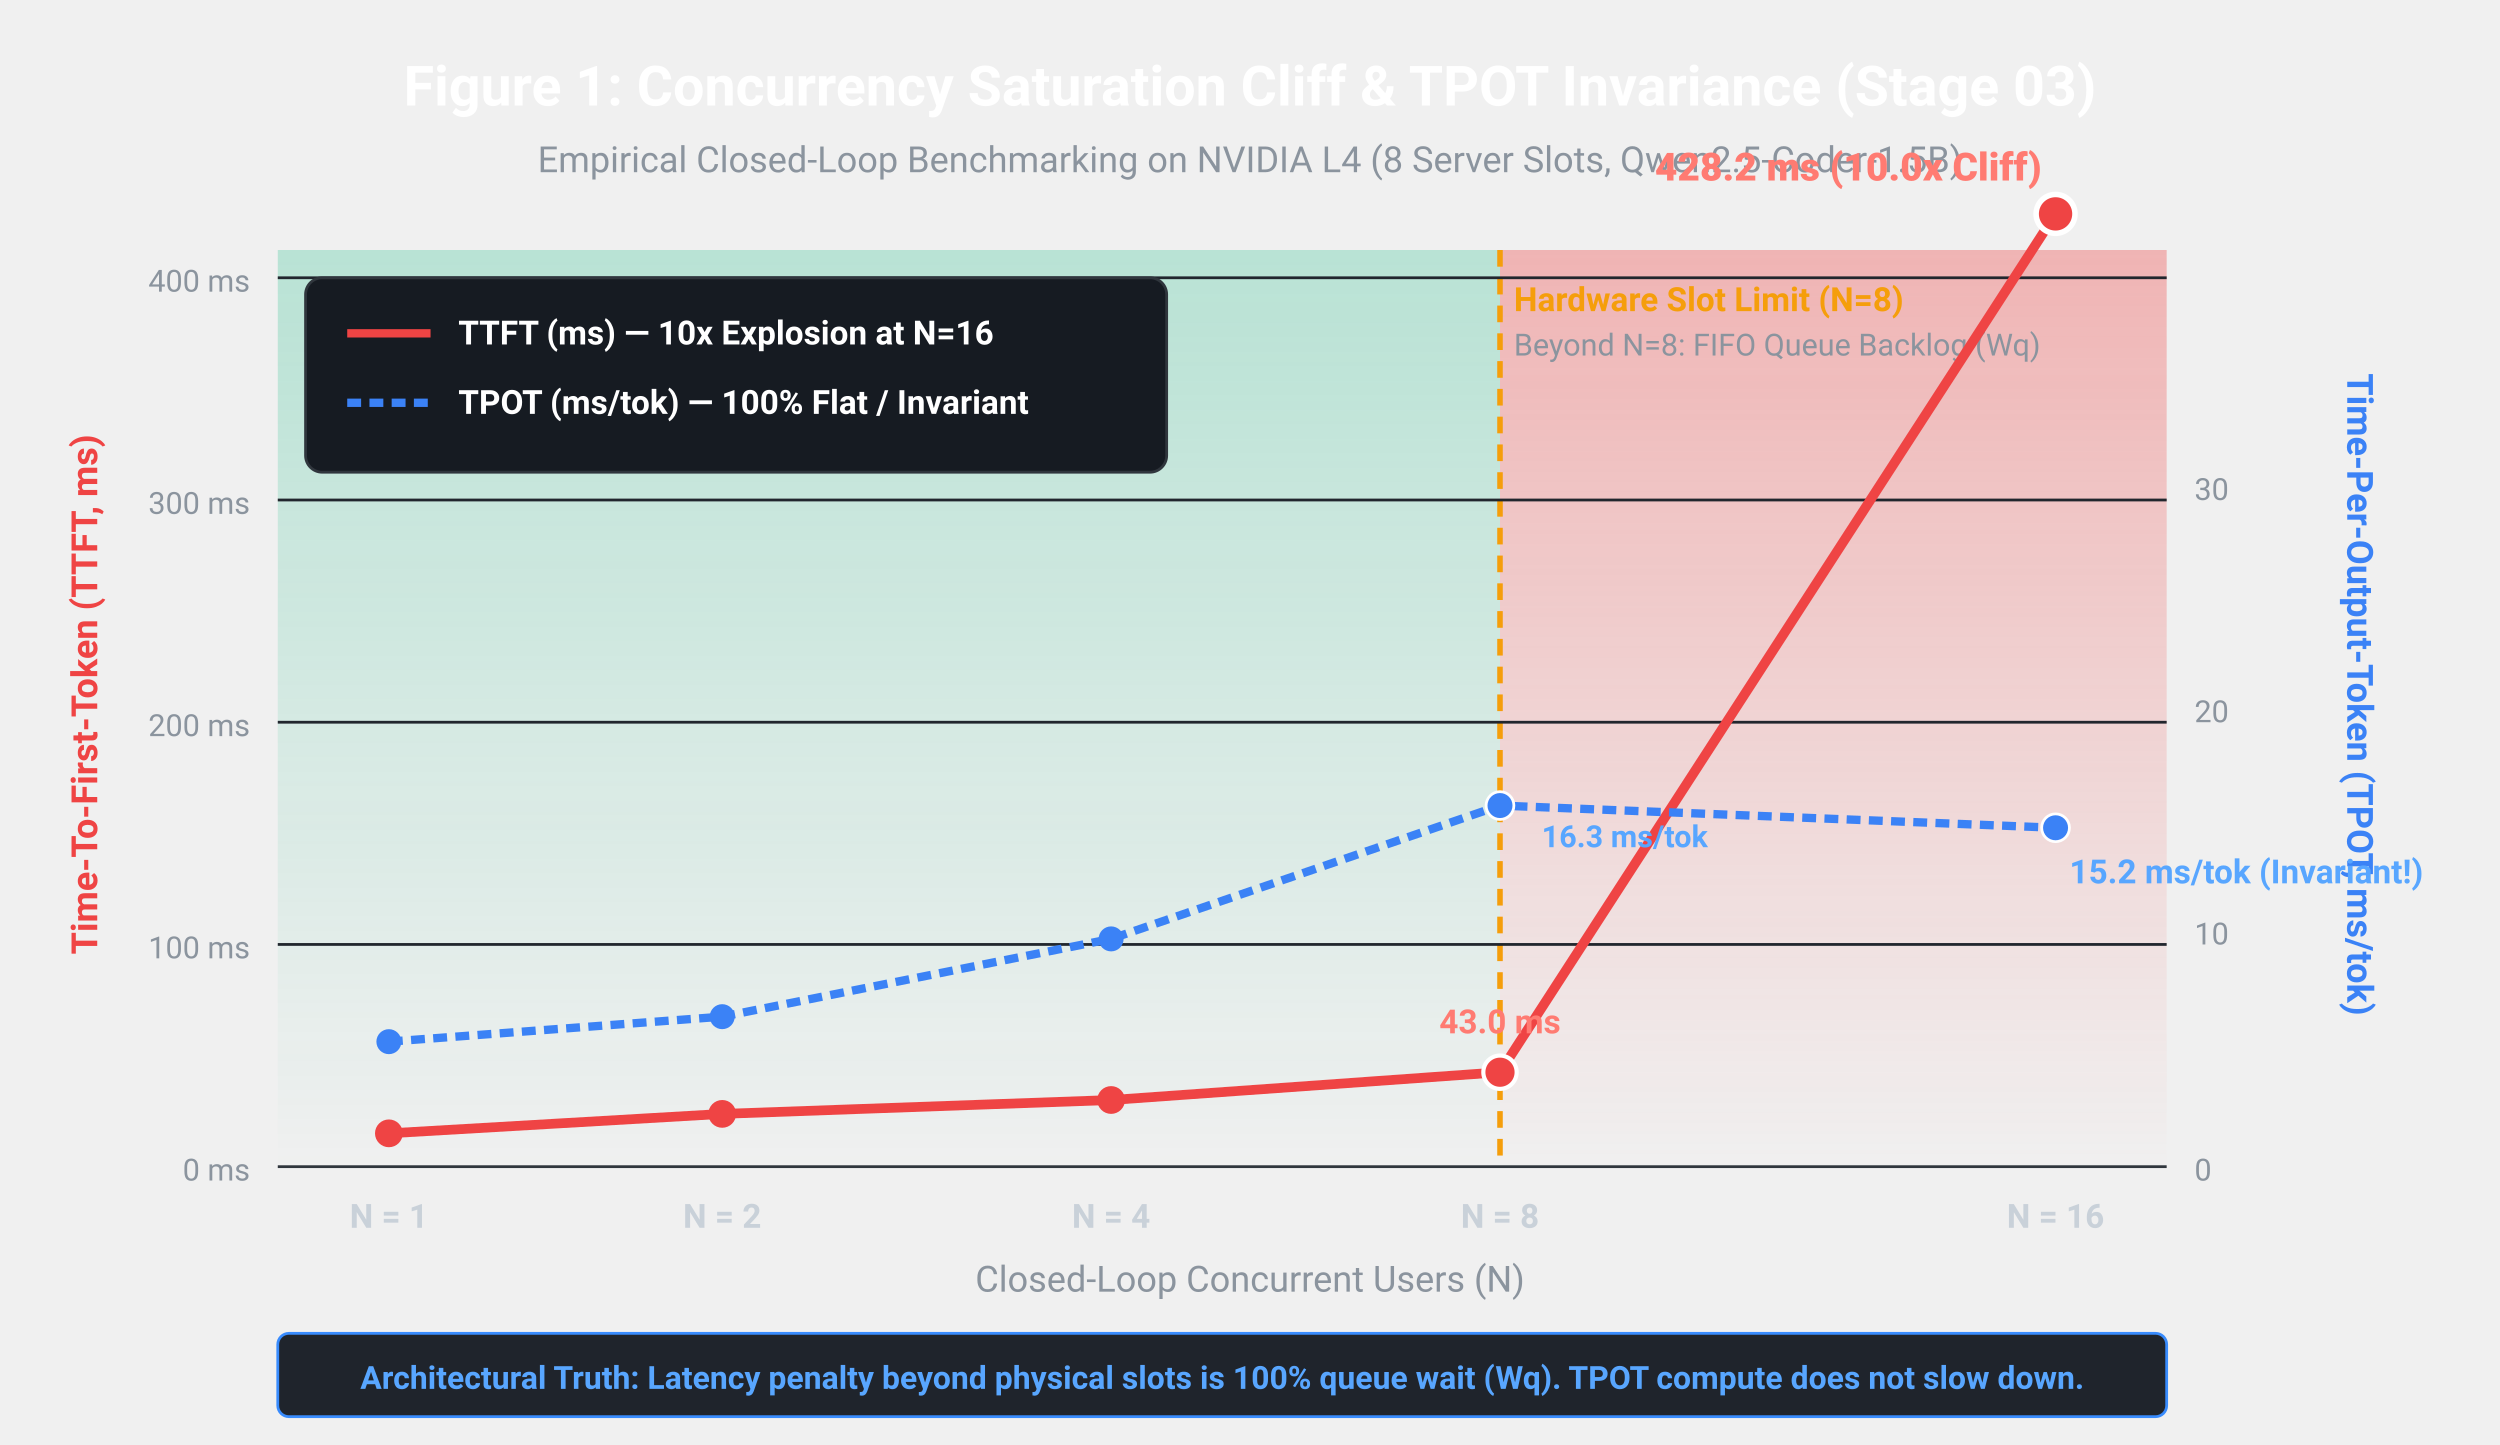
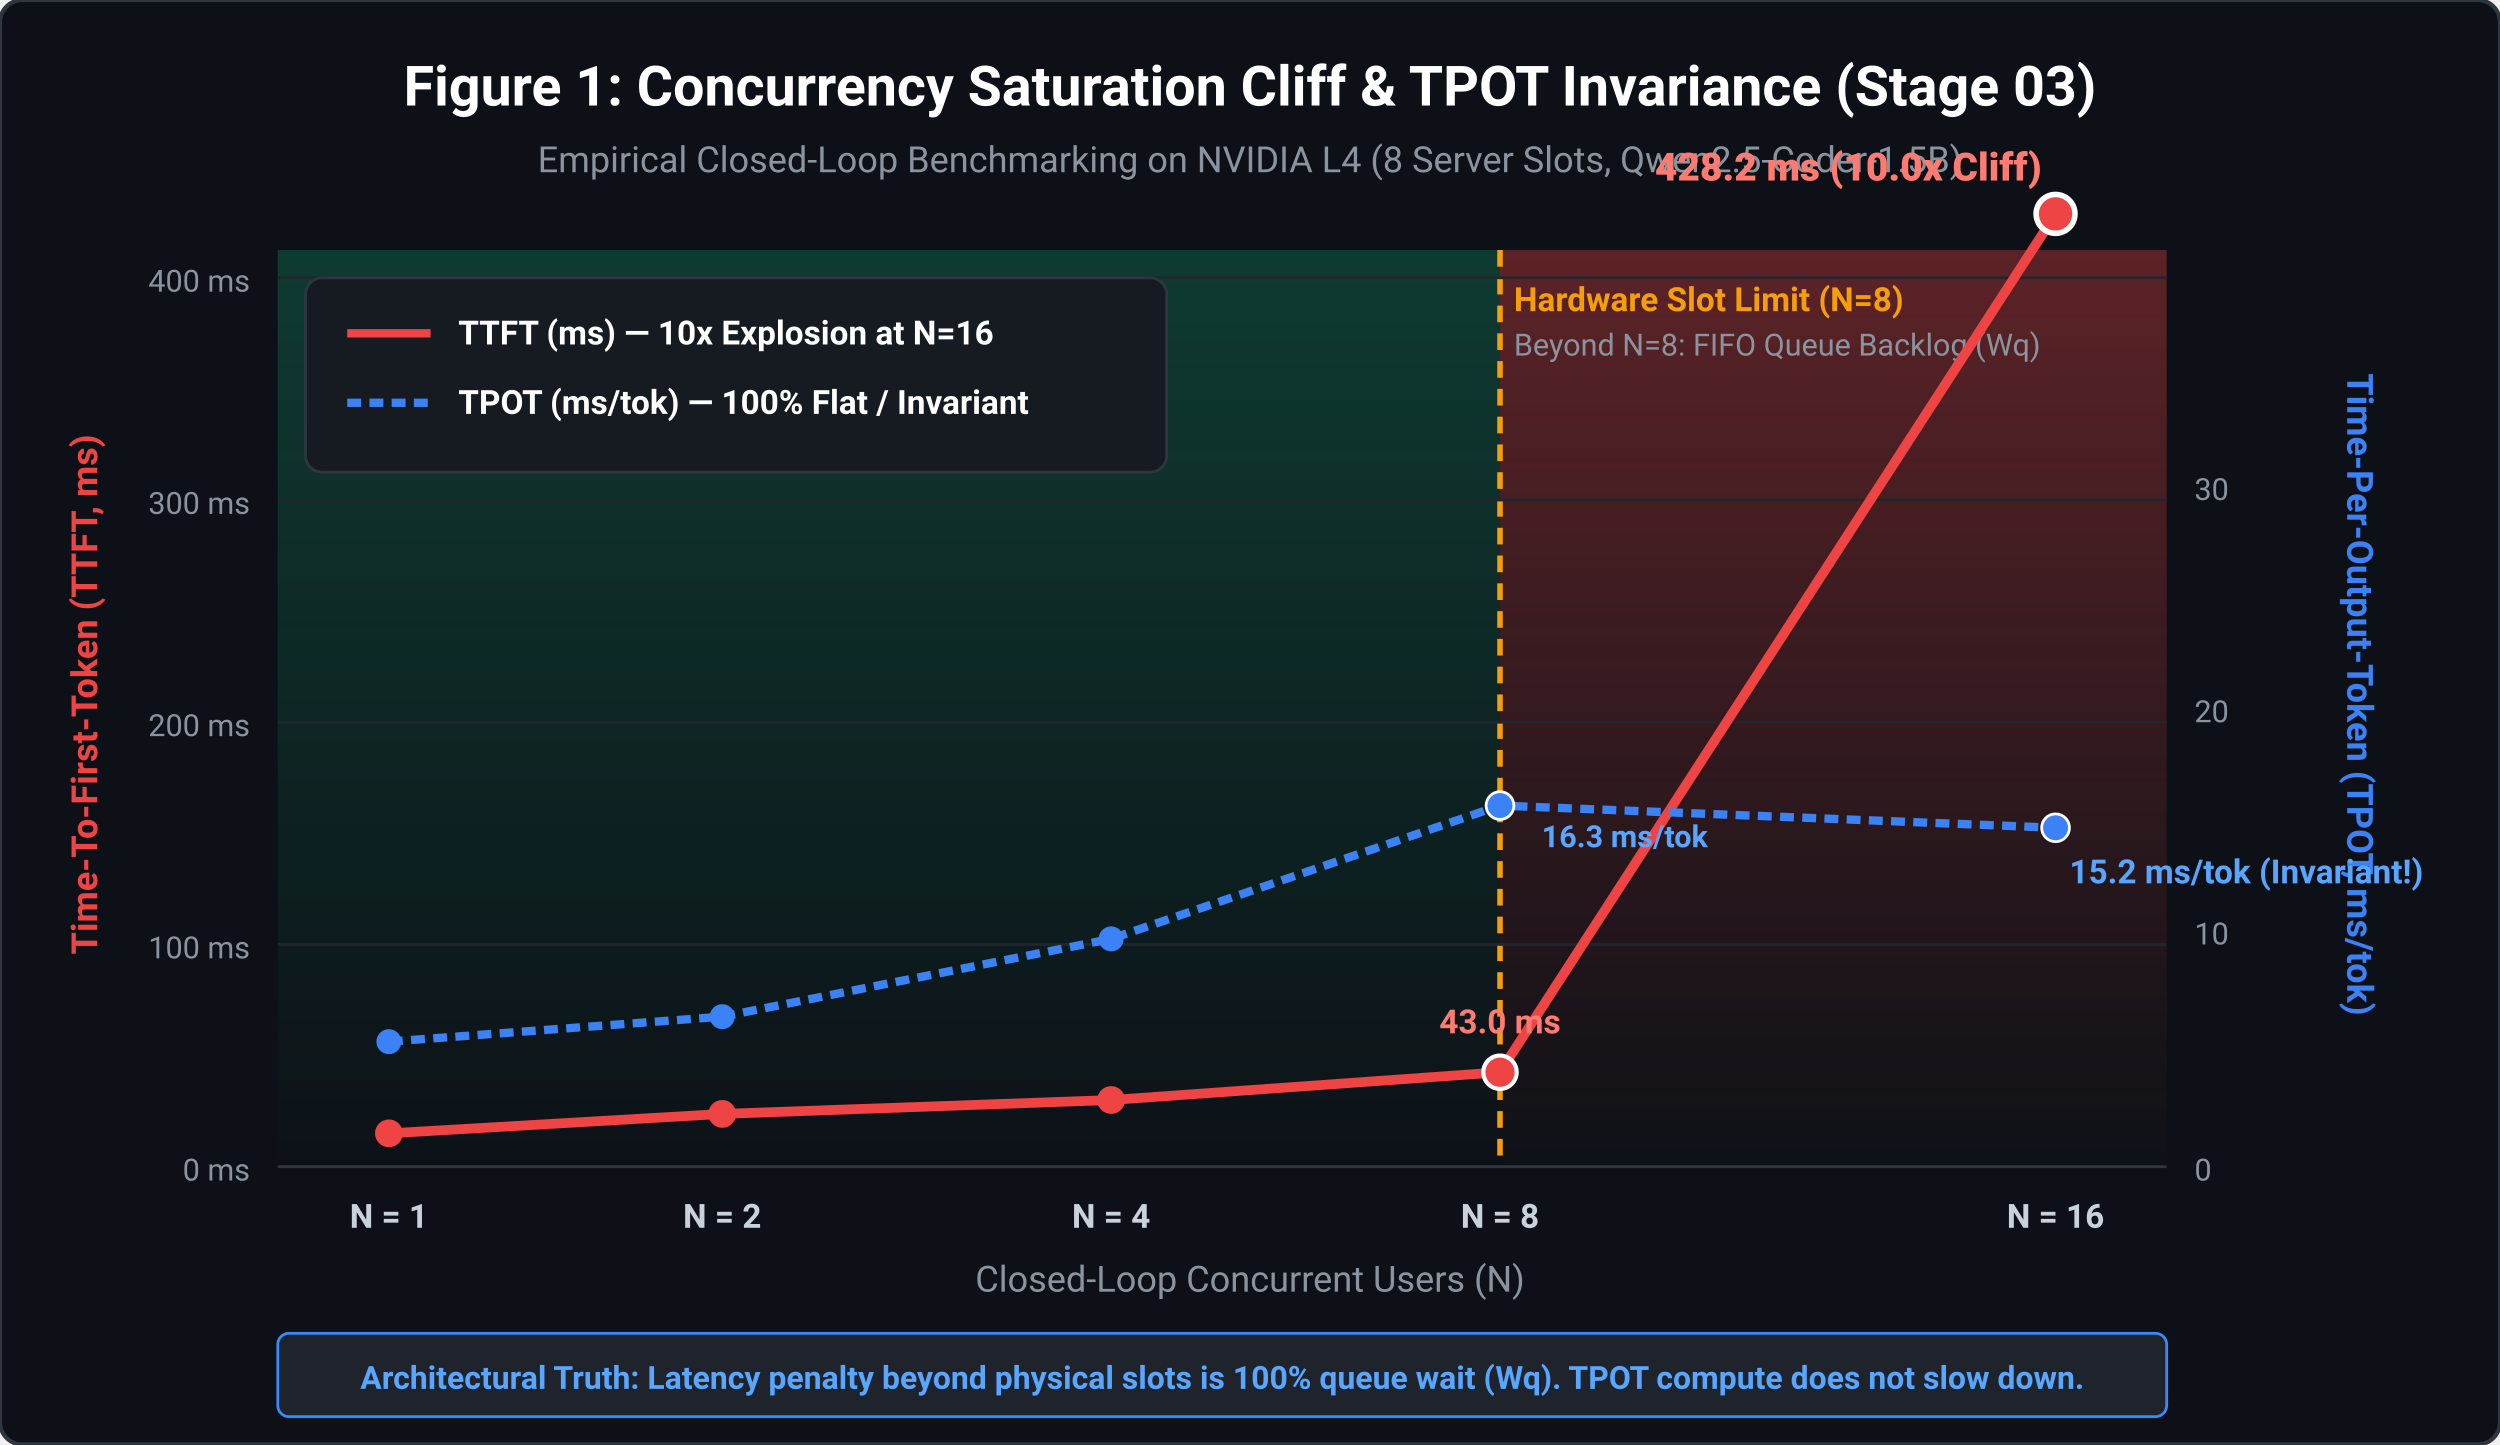
<svg xmlns="http://www.w3.org/2000/svg" viewBox="0 0 900 520" width="100%" height="100%" style="background:#0d1117; font-family:-apple-system,BlinkMacSystemFont,'Segoe UI',Roboto,Helvetica,Arial,sans-serif;">
  <defs>
    <linearGradient id="cliffArea" x1="0" y1="0" x2="0" y2="1">
      <stop offset="0%" stop-color="#ef4444" stop-opacity="0.35" />
      <stop offset="100%" stop-color="#ef4444" stop-opacity="0.0" />
    </linearGradient>
    <linearGradient id="safeArea" x1="0" y1="0" x2="0" y2="1">
      <stop offset="0%" stop-color="#10b981" stop-opacity="0.25" />
      <stop offset="100%" stop-color="#10b981" stop-opacity="0.0" />
    </linearGradient>
  </defs>
+   <rect width="100%" height="100%" fill="#0d1117" rx="8" />
+   <rect width="100%" height="100%" fill="none" stroke="#30363d" stroke-width="1.5" rx="8" />
  <text x="450" y="38" text-anchor="middle" fill="#ffffff" font-size="20" font-weight="700">Figure 1: Concurrency Saturation Cliff &amp; TPOT Invariance (Stage 03)</text>
  <text x="450" y="62" text-anchor="middle" fill="#8b949e" font-size="13">Empirical Closed-Loop Benchmarking on NVIDIA L4 (8 Server Slots, Qwen2.5-Coder-1.5B)</text>
  <rect x="100" y="90" width="440" height="330" fill="url(#safeArea)" />
  <rect x="540" y="90" width="240" height="330" fill="url(#cliffArea)" />
  <line x1="540" y1="90" x2="540" y2="420" stroke="#f59e0b" stroke-width="2" stroke-dasharray="6,4" />
  <text x="545" y="112" fill="#f59e0b" font-size="12" font-weight="700">Hardware Slot Limit (N=8)</text>
  <text x="545" y="128" fill="#8b949e" font-size="11">Beyond N=8: FIFO Queue Backlog (Wq)</text>
  <line x1="100" y1="420" x2="780" y2="420" stroke="#30363d" stroke-width="1" />
  <text x="90" y="425" text-anchor="end" fill="#8b949e" font-size="11">0 ms</text>
  <line x1="100" y1="340" x2="780" y2="340" stroke="#21262d" stroke-width="1" />
  <text x="90" y="345" text-anchor="end" fill="#8b949e" font-size="11">100 ms</text>
  <line x1="100" y1="260" x2="780" y2="260" stroke="#21262d" stroke-width="1" />
  <text x="90" y="265" text-anchor="end" fill="#8b949e" font-size="11">200 ms</text>
  <line x1="100" y1="180" x2="780" y2="180" stroke="#21262d" stroke-width="1" />
  <text x="90" y="185" text-anchor="end" fill="#8b949e" font-size="11">300 ms</text>
  <line x1="100" y1="100" x2="780" y2="100" stroke="#21262d" stroke-width="1" />
  <text x="90" y="105" text-anchor="end" fill="#8b949e" font-size="11">400 ms</text>
  <text x="140" y="442" text-anchor="middle" fill="#c9d1d9" font-size="12" font-weight="600">N = 1</text>
  <text x="260" y="442" text-anchor="middle" fill="#c9d1d9" font-size="12" font-weight="600">N = 2</text>
  <text x="400" y="442" text-anchor="middle" fill="#c9d1d9" font-size="12" font-weight="600">N = 4</text>
  <text x="540" y="442" text-anchor="middle" fill="#c9d1d9" font-size="12" font-weight="600">N = 8</text>
  <text x="740" y="442" text-anchor="middle" fill="#c9d1d9" font-size="12" font-weight="600">N = 16</text>
  <text x="450" y="465" text-anchor="middle" fill="#8b949e" font-size="13">Closed-Loop Concurrent Users (N)</text>
  <text x="35" y="250" text-anchor="middle" fill="#ef4444" font-size="13" font-weight="700" transform="rotate(-90 35 250)">Time-To-First-Token (TTFT, ms)</text>
  <text x="845" y="250" text-anchor="middle" fill="#3b82f6" font-size="13" font-weight="700" transform="rotate(90 845 250)">Time-Per-Output-Token (TPOT, ms/tok)</text>
  <text x="790" y="425" fill="#8b949e" font-size="11">0</text>
  <text x="790" y="340" fill="#8b949e" font-size="11">10</text>
  <text x="790" y="260" fill="#8b949e" font-size="11">20</text>
  <text x="790" y="180" fill="#8b949e" font-size="11">30</text>
  <polyline fill="none" stroke="#ef4444" stroke-width="3.5" points="140,408 260,401 400,396 540,386 740,77" />
  <circle cx="140" cy="408" r="5" fill="#ef4444" />
  <circle cx="260" cy="401" r="5" fill="#ef4444" />
  <circle cx="400" cy="396" r="5" fill="#ef4444" />
  <circle cx="540" cy="386" r="6" fill="#ef4444" stroke="#ffffff" stroke-width="1.5" />
  <circle cx="740" cy="77" r="7" fill="#ef4444" stroke="#ffffff" stroke-width="2" />
  <text x="540" y="372" text-anchor="middle" fill="#ff7b72" font-size="12" font-weight="700">43.0 ms</text>
  <text x="735" y="65" text-anchor="end" fill="#ff7b72" font-size="14" font-weight="800">428.2 ms (10.0x Cliff)</text>
  <polyline fill="none" stroke="#3b82f6" stroke-width="3" stroke-dasharray="5,3" points="140,375 260,366 400,338 540,290 740,298" />
  <circle cx="140" cy="375" r="4.5" fill="#3b82f6" />
  <circle cx="260" cy="366" r="4.5" fill="#3b82f6" />
  <circle cx="400" cy="338" r="4.5" fill="#3b82f6" />
  <circle cx="540" cy="290" r="5" fill="#3b82f6" stroke="#ffffff" stroke-width="1" />
  <circle cx="740" cy="298" r="5" fill="#3b82f6" stroke="#ffffff" stroke-width="1" />
  <text x="555" y="305" fill="#58a6ff" font-size="11" font-weight="600">16.3 ms/tok</text>
  <text x="745" y="318" fill="#58a6ff" font-size="12" font-weight="700">15.2 ms/tok (Invariant!)</text>
  <rect x="110" y="100" width="310" height="70" rx="6" fill="#161b22" stroke="#30363d" />
  <line x1="125" y1="120" x2="155" y2="120" stroke="#ef4444" stroke-width="3" />
  <text x="165" y="124" fill="#ffffff" font-size="12" font-weight="600">TTFT (ms) — 10x Explosion at N=16</text>
  <line x1="125" y1="145" x2="155" y2="145" stroke="#3b82f6" stroke-width="3" stroke-dasharray="5,3" />
  <text x="165" y="149" fill="#ffffff" font-size="12" font-weight="600">TPOT (ms/tok) — 100% Flat / Invariant</text>
  <rect x="100" y="480" width="680" height="30" rx="4" fill="#1f242c" stroke="#388bfd" stroke-width="1" />
  <text x="440" y="500" text-anchor="middle" fill="#58a6ff" font-size="11.5" font-weight="600">Architectural Truth: Latency penalty beyond physical slots is 100% queue wait (Wq). TPOT compute does not slow down.</text>
</svg>
